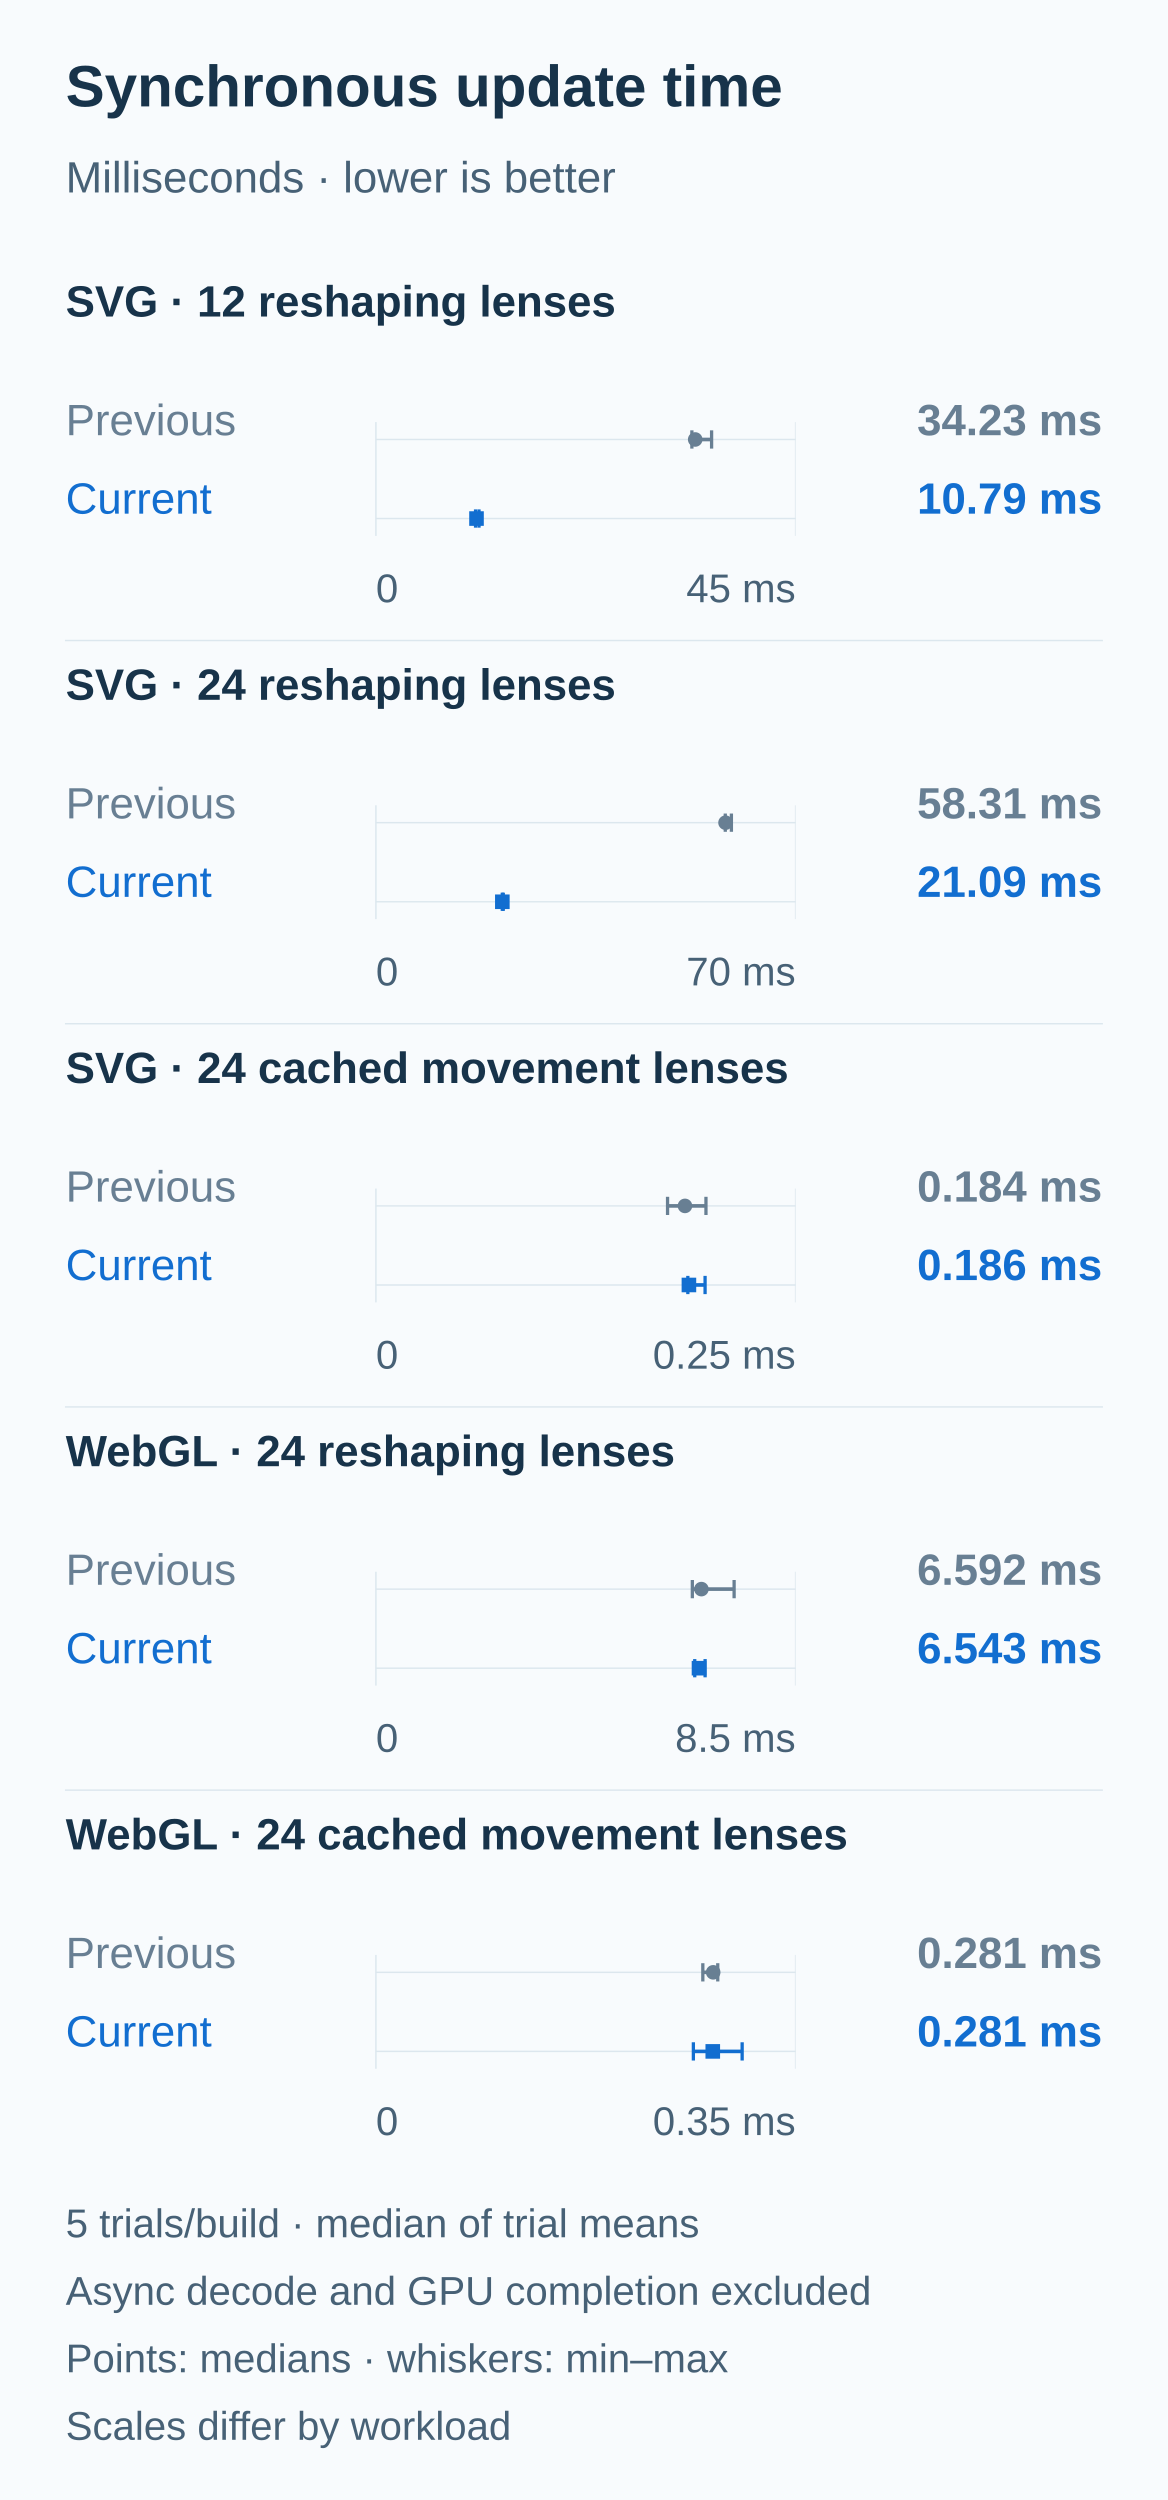
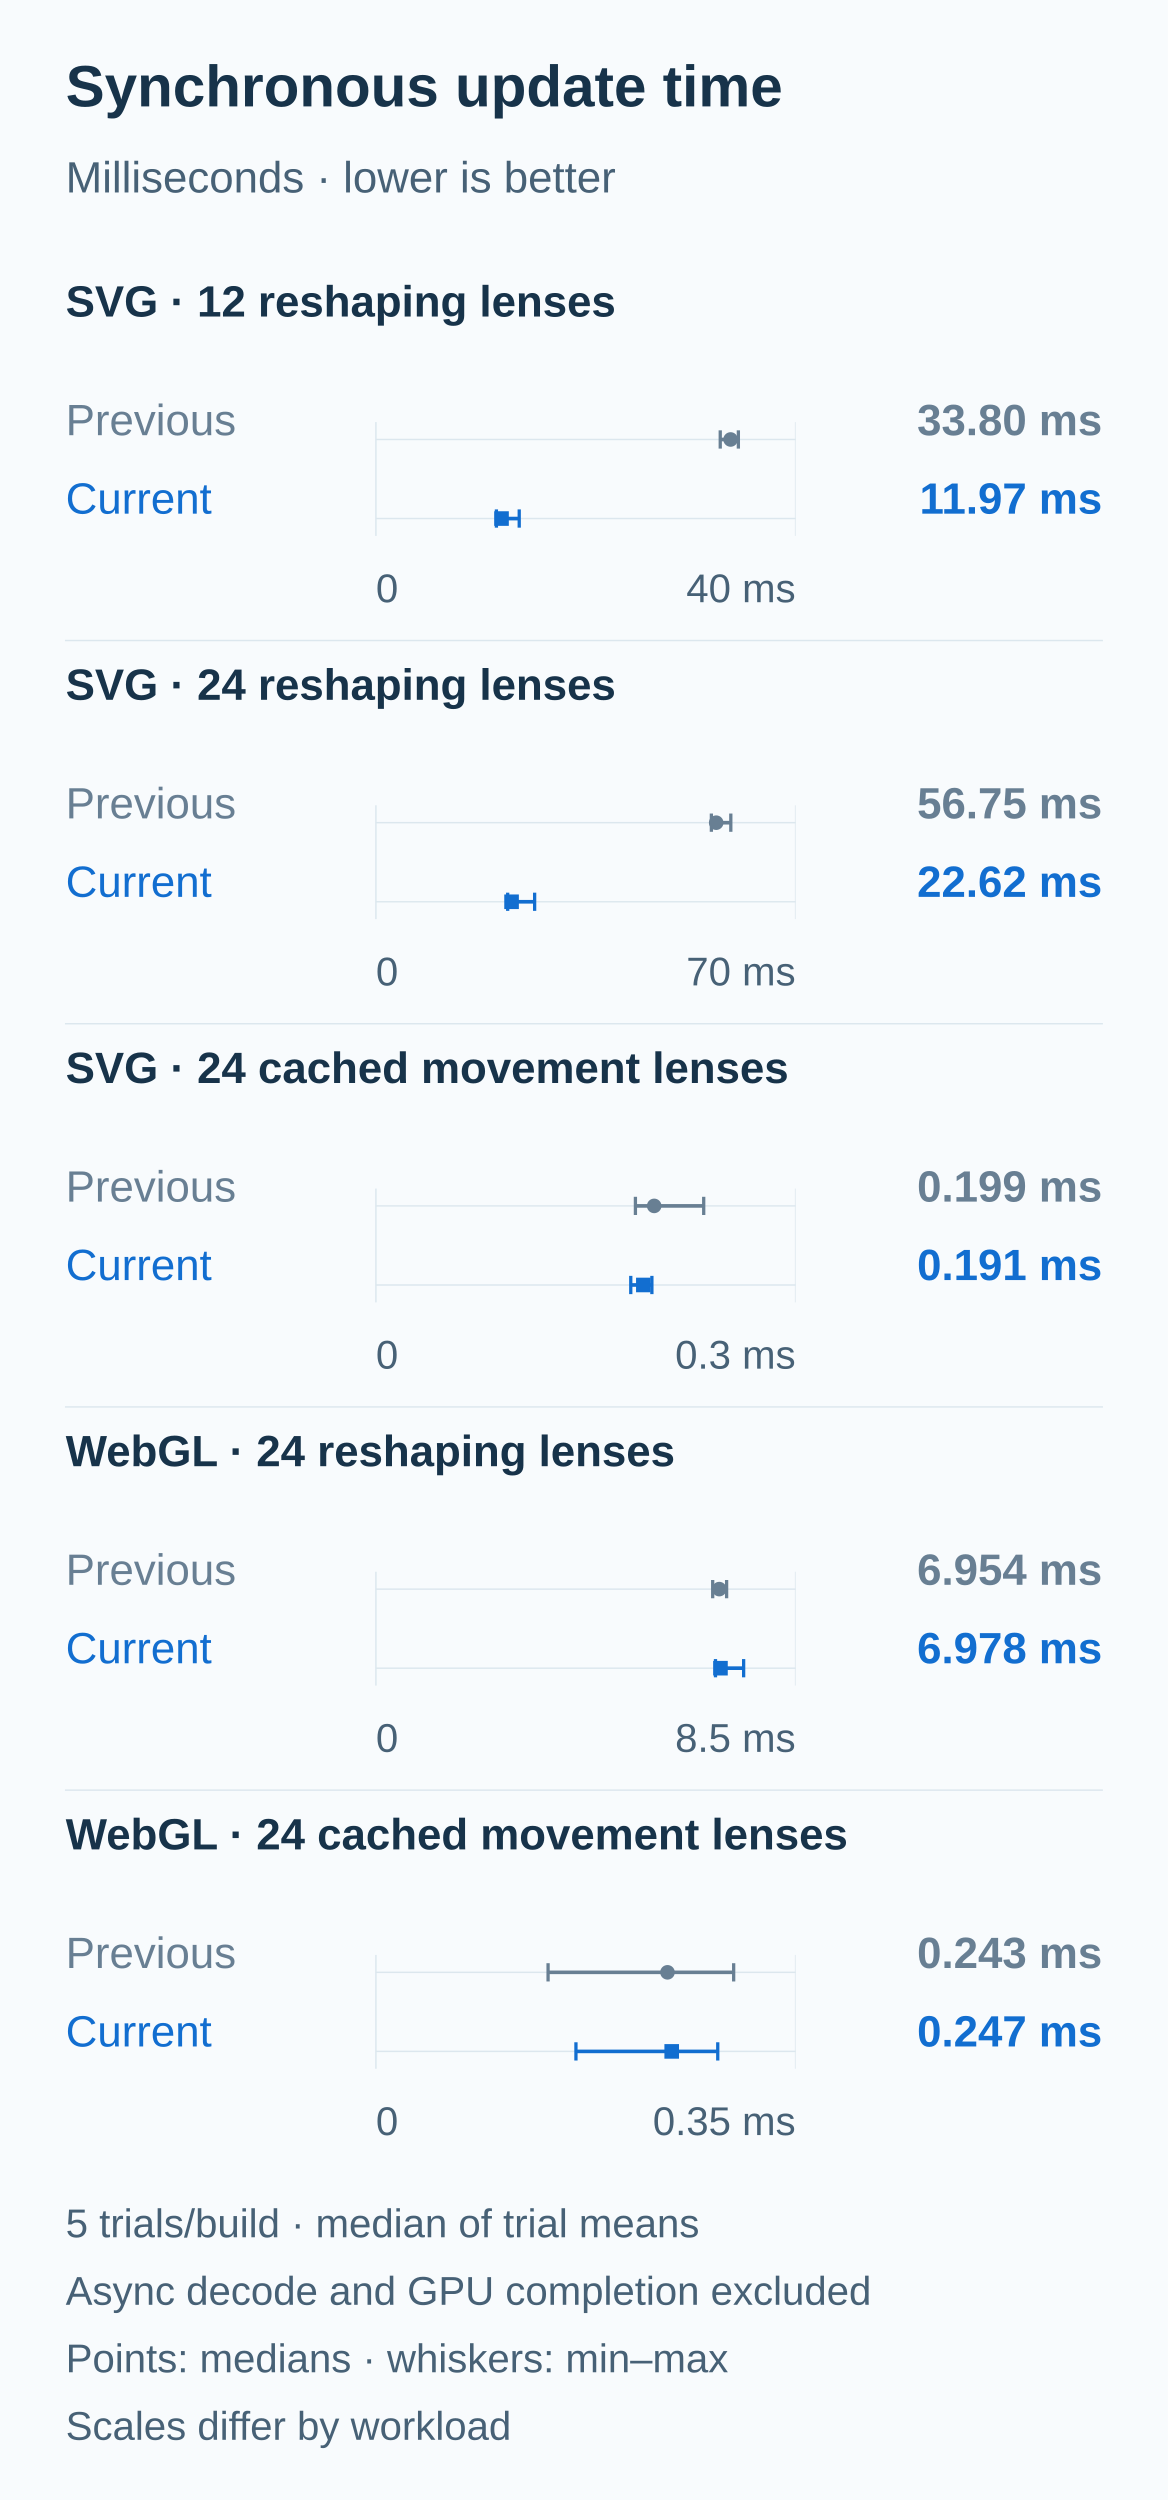
<svg xmlns="http://www.w3.org/2000/svg" xmlns:xlink="http://www.w3.org/1999/xlink" width="640pt" height="1370pt" viewBox="0 0 640 1370" version="1.1" role="img" aria-labelledby="chart-title chart-description">
  <style>:root{color-scheme:light}</style>
  <rect width="640" height="1370" fill="#f8fbfd" fill-opacity=".97" />
  <defs>
    <style type="text/css">*{stroke-linejoin: round; stroke-linecap: butt}</style>
  </defs>
  <g id="figure_1">
    <g id="patch_1">
      <path d="M 0 1370 L 640 1370 L 640 0 L 0 0 L 0 1370 z " style="fill: none" />
    </g>
    <g id="axes_1">
      <g id="LineCollection_1">
        <path d="M 206 240.833 L 436 240.833 " clip-path="url(#p848bfc1073)" style="fill: none; stroke: #dce7ee; stroke-width: 0.8" />
      </g>
      <g id="LineCollection_2">
        <path d="M 206 284.167 L 436 284.167 " clip-path="url(#p848bfc1073)" style="fill: none; stroke: #dce7ee; stroke-width: 0.8" />
      </g>
      <g id="LineCollection_3">
        <path d="M 206 293.7 L 206 231.3 " clip-path="url(#p848bfc1073)" style="fill: none; stroke: #dce7ee; stroke-width: 0.8" />
        <path d="M 436 293.7 L 436 231.3 " clip-path="url(#p848bfc1073)" style="fill: none; stroke: #dce7ee; stroke-width: 0.8" />
      </g>
      <g id="LineCollection_4">
-         <path d="M 379.149 240.833 L 389.956 240.833 " clip-path="url(#p848bfc1073)" style="fill: none; stroke: #687f93; stroke-width: 2" />
+         <path d="M 394.692 240.833 L 404.622 240.833 " clip-path="url(#p848bfc1073)" style="fill: none; stroke: #687f93; stroke-width: 2" />
      </g>
      <g id="line2d_1">
        <defs>
          <path id="m64c24d0467" d="M 0 5 L 0 -5 " style="stroke: #687f93; stroke-width: 1.8" />
        </defs>
        <g clip-path="url(#p848bfc1073)">
-           <use xlink:href="#m64c24d0467" x="379.149" y="240.833" style="fill: #687f93; stroke: #687f93; stroke-width: 1.8" />
+           <use xlink:href="#m64c24d0467" x="394.692" y="240.833" style="fill: #687f93; stroke: #687f93; stroke-width: 1.8" />
        </g>
      </g>
      <g id="line2d_2">
        <g clip-path="url(#p848bfc1073)">
-           <use xlink:href="#m64c24d0467" x="389.956" y="240.833" style="fill: #687f93; stroke: #687f93; stroke-width: 1.8" />
+           <use xlink:href="#m64c24d0467" x="404.622" y="240.833" style="fill: #687f93; stroke: #687f93; stroke-width: 1.8" />
        </g>
      </g>
      <g id="LineCollection_5">
-         <path d="M 260.599 284.167 L 262.497 284.167 " clip-path="url(#p848bfc1073)" style="fill: none; stroke: #126ed0; stroke-width: 2" />
+         <path d="M 272.032 284.167 L 284.534 284.167 " clip-path="url(#p848bfc1073)" style="fill: none; stroke: #126ed0; stroke-width: 2" />
      </g>
      <g id="line2d_3">
        <defs>
          <path id="m3f0469e7ed" d="M 0 5 L 0 -5 " style="stroke: #126ed0; stroke-width: 1.8" />
        </defs>
        <g clip-path="url(#p848bfc1073)">
-           <use xlink:href="#m3f0469e7ed" x="260.599" y="284.167" style="fill: #126ed0; stroke: #126ed0; stroke-width: 1.8" />
+           <use xlink:href="#m3f0469e7ed" x="272.032" y="284.167" style="fill: #126ed0; stroke: #126ed0; stroke-width: 1.8" />
        </g>
      </g>
      <g id="line2d_4">
        <g clip-path="url(#p848bfc1073)">
-           <use xlink:href="#m3f0469e7ed" x="262.497" y="284.167" style="fill: #126ed0; stroke: #126ed0; stroke-width: 1.8" />
+           <use xlink:href="#m3f0469e7ed" x="284.534" y="284.167" style="fill: #126ed0; stroke: #126ed0; stroke-width: 1.8" />
        </g>
      </g>
      <g id="line2d_5">
        <defs>
          <path id="md0daae1466" d="M 0 3.5 C 0.928 3.5 1.819 3.131 2.475 2.475 C 3.131 1.819 3.5 0.928 3.5 0 C 3.5 -0.928 3.131 -1.819 2.475 -2.475 C 1.819 -3.131 0.928 -3.5 0 -3.5 C -0.928 -3.5 -1.819 -3.131 -2.475 -2.475 C -3.131 -1.819 -3.5 -0.928 -3.5 0 C -3.5 0.928 -3.131 1.819 -2.475 2.475 C -1.819 3.131 -0.928 3.5 0 3.5 z " style="stroke: #687f93" />
        </defs>
        <g clip-path="url(#p848bfc1073)">
-           <use xlink:href="#md0daae1466" x="380.97" y="240.833" style="fill: #687f93; stroke: #687f93" />
+           <use xlink:href="#md0daae1466" x="400.366" y="240.833" style="fill: #687f93; stroke: #687f93" />
        </g>
      </g>
      <g id="line2d_6">
        <defs>
          <path id="mab44cf28c1" d="M -3.5 3.5 L 3.5 3.5 L 3.5 -3.5 L -3.5 -3.5 z " style="stroke: #126ed0; stroke-linejoin: miter" />
        </defs>
        <g clip-path="url(#p848bfc1073)">
-           <use xlink:href="#mab44cf28c1" x="261.126" y="284.167" style="fill: #126ed0; stroke: #126ed0; stroke-linejoin: miter" />
+           <use xlink:href="#mab44cf28c1" x="274.833" y="284.167" style="fill: #126ed0; stroke: #126ed0; stroke-linejoin: miter" />
        </g>
      </g>
    </g>
    <g id="axes_2">
      <g id="LineCollection_6">
        <path d="M 206 450.833 L 436 450.833 " clip-path="url(#p835eac2a51)" style="fill: none; stroke: #dce7ee; stroke-width: 0.8" />
      </g>
      <g id="LineCollection_7">
        <path d="M 206 494.167 L 436 494.167 " clip-path="url(#p835eac2a51)" style="fill: none; stroke: #dce7ee; stroke-width: 0.8" />
      </g>
      <g id="LineCollection_8">
        <path d="M 206 503.7 L 206 441.3 " clip-path="url(#p835eac2a51)" style="fill: none; stroke: #dce7ee; stroke-width: 0.8" />
        <path d="M 436 503.7 L 436 441.3 " clip-path="url(#p835eac2a51)" style="fill: none; stroke: #dce7ee; stroke-width: 0.8" />
      </g>
      <g id="LineCollection_9">
-         <path d="M 397.453 450.833 L 400.806 450.833 " clip-path="url(#p835eac2a51)" style="fill: none; stroke: #687f93; stroke-width: 2" />
+         <path d="M 389.831 450.833 L 400.482 450.833 " clip-path="url(#p835eac2a51)" style="fill: none; stroke: #687f93; stroke-width: 2" />
      </g>
      <g id="line2d_7">
        <g clip-path="url(#p835eac2a51)">
-           <use xlink:href="#m64c24d0467" x="397.453" y="450.833" style="fill: #687f93; stroke: #687f93; stroke-width: 1.8" />
+           <use xlink:href="#m64c24d0467" x="389.831" y="450.833" style="fill: #687f93; stroke: #687f93; stroke-width: 1.8" />
        </g>
      </g>
      <g id="line2d_8">
        <g clip-path="url(#p835eac2a51)">
-           <use xlink:href="#m64c24d0467" x="400.806" y="450.833" style="fill: #687f93; stroke: #687f93; stroke-width: 1.8" />
+           <use xlink:href="#m64c24d0467" x="400.482" y="450.833" style="fill: #687f93; stroke: #687f93; stroke-width: 1.8" />
        </g>
      </g>
      <g id="LineCollection_10">
-         <path d="M 275.256 494.167 L 275.795 494.167 " clip-path="url(#p835eac2a51)" style="fill: none; stroke: #126ed0; stroke-width: 2" />
+         <path d="M 278.208 494.167 L 292.981 494.167 " clip-path="url(#p835eac2a51)" style="fill: none; stroke: #126ed0; stroke-width: 2" />
      </g>
      <g id="line2d_9">
        <g clip-path="url(#p835eac2a51)">
-           <use xlink:href="#m3f0469e7ed" x="275.256" y="494.167" style="fill: #126ed0; stroke: #126ed0; stroke-width: 1.8" />
+           <use xlink:href="#m3f0469e7ed" x="278.208" y="494.167" style="fill: #126ed0; stroke: #126ed0; stroke-width: 1.8" />
        </g>
      </g>
      <g id="line2d_10">
        <g clip-path="url(#p835eac2a51)">
-           <use xlink:href="#m3f0469e7ed" x="275.795" y="494.167" style="fill: #126ed0; stroke: #126ed0; stroke-width: 1.8" />
+           <use xlink:href="#m3f0469e7ed" x="292.981" y="494.167" style="fill: #126ed0; stroke: #126ed0; stroke-width: 1.8" />
        </g>
      </g>
      <g id="line2d_11">
        <g clip-path="url(#p835eac2a51)">
-           <use xlink:href="#md0daae1466" x="397.594" y="450.833" style="fill: #687f93; stroke: #687f93" />
+           <use xlink:href="#md0daae1466" x="392.472" y="450.833" style="fill: #687f93; stroke: #687f93" />
        </g>
      </g>
      <g id="line2d_12">
        <g clip-path="url(#p835eac2a51)">
-           <use xlink:href="#mab44cf28c1" x="275.283" y="494.167" style="fill: #126ed0; stroke: #126ed0; stroke-linejoin: miter" />
+           <use xlink:href="#mab44cf28c1" x="280.336" y="494.167" style="fill: #126ed0; stroke: #126ed0; stroke-linejoin: miter" />
        </g>
      </g>
    </g>
    <g id="axes_3">
      <g id="LineCollection_11">
        <path d="M 206 660.833 L 436 660.833 " clip-path="url(#p36d13264b1)" style="fill: none; stroke: #dce7ee; stroke-width: 0.8" />
      </g>
      <g id="LineCollection_12">
        <path d="M 206 704.167 L 436 704.167 " clip-path="url(#p36d13264b1)" style="fill: none; stroke: #dce7ee; stroke-width: 0.8" />
      </g>
      <g id="LineCollection_13">
        <path d="M 206 713.7 L 206 651.3 " clip-path="url(#p36d13264b1)" style="fill: none; stroke: #dce7ee; stroke-width: 0.8" />
        <path d="M 436 713.7 L 436 651.3 " clip-path="url(#p36d13264b1)" style="fill: none; stroke: #dce7ee; stroke-width: 0.8" />
      </g>
      <g id="LineCollection_14">
-         <path d="M 365.817 660.833 L 386.864 660.833 " clip-path="url(#p36d13264b1)" style="fill: none; stroke: #687f93; stroke-width: 2" />
+         <path d="M 348.204 660.833 L 385.632 660.833 " clip-path="url(#p36d13264b1)" style="fill: none; stroke: #687f93; stroke-width: 2" />
      </g>
      <g id="line2d_13">
        <g clip-path="url(#p36d13264b1)">
-           <use xlink:href="#m64c24d0467" x="365.817" y="660.833" style="fill: #687f93; stroke: #687f93; stroke-width: 1.8" />
+           <use xlink:href="#m64c24d0467" x="348.204" y="660.833" style="fill: #687f93; stroke: #687f93; stroke-width: 1.8" />
        </g>
      </g>
      <g id="line2d_14">
        <g clip-path="url(#p36d13264b1)">
-           <use xlink:href="#m64c24d0467" x="386.864" y="660.833" style="fill: #687f93; stroke: #687f93; stroke-width: 1.8" />
+           <use xlink:href="#m64c24d0467" x="385.632" y="660.833" style="fill: #687f93; stroke: #687f93; stroke-width: 1.8" />
        </g>
      </g>
      <g id="LineCollection_15">
-         <path d="M 376.932 704.167 L 386.382 704.167 " clip-path="url(#p36d13264b1)" style="fill: none; stroke: #126ed0; stroke-width: 2" />
+         <path d="M 345.658 704.167 L 357.239 704.167 " clip-path="url(#p36d13264b1)" style="fill: none; stroke: #126ed0; stroke-width: 2" />
      </g>
      <g id="line2d_15">
        <g clip-path="url(#p36d13264b1)">
-           <use xlink:href="#m3f0469e7ed" x="376.932" y="704.167" style="fill: #126ed0; stroke: #126ed0; stroke-width: 1.8" />
+           <use xlink:href="#m3f0469e7ed" x="345.658" y="704.167" style="fill: #126ed0; stroke: #126ed0; stroke-width: 1.8" />
        </g>
      </g>
      <g id="line2d_16">
        <g clip-path="url(#p36d13264b1)">
-           <use xlink:href="#m3f0469e7ed" x="386.382" y="704.167" style="fill: #126ed0; stroke: #126ed0; stroke-width: 1.8" />
+           <use xlink:href="#m3f0469e7ed" x="357.239" y="704.167" style="fill: #126ed0; stroke: #126ed0; stroke-width: 1.8" />
        </g>
      </g>
      <g id="line2d_17">
        <g clip-path="url(#p36d13264b1)">
-           <use xlink:href="#md0daae1466" x="375.364" y="660.833" style="fill: #687f93; stroke: #687f93" />
+           <use xlink:href="#md0daae1466" x="358.495" y="660.833" style="fill: #687f93; stroke: #687f93" />
        </g>
      </g>
      <g id="line2d_18">
        <g clip-path="url(#p36d13264b1)">
-           <use xlink:href="#mab44cf28c1" x="377.525" y="704.167" style="fill: #126ed0; stroke: #126ed0; stroke-linejoin: miter" />
+           <use xlink:href="#mab44cf28c1" x="352.556" y="704.167" style="fill: #126ed0; stroke: #126ed0; stroke-linejoin: miter" />
        </g>
      </g>
    </g>
    <g id="axes_4">
      <g id="LineCollection_16">
        <path d="M 206 870.833 L 436 870.833 " clip-path="url(#pfa9a852d5d)" style="fill: none; stroke: #dce7ee; stroke-width: 0.8" />
      </g>
      <g id="LineCollection_17">
        <path d="M 206 914.167 L 436 914.167 " clip-path="url(#pfa9a852d5d)" style="fill: none; stroke: #dce7ee; stroke-width: 0.8" />
      </g>
      <g id="LineCollection_18">
        <path d="M 206 923.7 L 206 861.3 " clip-path="url(#pfa9a852d5d)" style="fill: none; stroke: #dce7ee; stroke-width: 0.8" />
        <path d="M 436 923.7 L 436 861.3 " clip-path="url(#pfa9a852d5d)" style="fill: none; stroke: #dce7ee; stroke-width: 0.8" />
      </g>
      <g id="LineCollection_19">
-         <path d="M 379.401 870.833 L 402.295 870.833 " clip-path="url(#pfa9a852d5d)" style="fill: none; stroke: #687f93; stroke-width: 2" />
+         <path d="M 390.552 870.833 L 398.185 870.833 " clip-path="url(#pfa9a852d5d)" style="fill: none; stroke: #687f93; stroke-width: 2" />
      </g>
      <g id="line2d_19">
        <g clip-path="url(#pfa9a852d5d)">
-           <use xlink:href="#m64c24d0467" x="379.401" y="870.833" style="fill: #687f93; stroke: #687f93; stroke-width: 1.8" />
+           <use xlink:href="#m64c24d0467" x="390.552" y="870.833" style="fill: #687f93; stroke: #687f93; stroke-width: 1.8" />
        </g>
      </g>
      <g id="line2d_20">
        <g clip-path="url(#pfa9a852d5d)">
-           <use xlink:href="#m64c24d0467" x="402.295" y="870.833" style="fill: #687f93; stroke: #687f93; stroke-width: 1.8" />
+           <use xlink:href="#m64c24d0467" x="398.185" y="870.833" style="fill: #687f93; stroke: #687f93; stroke-width: 1.8" />
        </g>
      </g>
      <g id="LineCollection_20">
-         <path d="M 380.721 914.167 L 386.396 914.167 " clip-path="url(#pfa9a852d5d)" style="fill: none; stroke: #126ed0; stroke-width: 2" />
+         <path d="M 392.086 914.167 L 407.515 914.167 " clip-path="url(#pfa9a852d5d)" style="fill: none; stroke: #126ed0; stroke-width: 2" />
      </g>
      <g id="line2d_21">
        <g clip-path="url(#pfa9a852d5d)">
-           <use xlink:href="#m3f0469e7ed" x="380.721" y="914.167" style="fill: #126ed0; stroke: #126ed0; stroke-width: 1.8" />
+           <use xlink:href="#m3f0469e7ed" x="392.086" y="914.167" style="fill: #126ed0; stroke: #126ed0; stroke-width: 1.8" />
        </g>
      </g>
      <g id="line2d_22">
        <g clip-path="url(#pfa9a852d5d)">
-           <use xlink:href="#m3f0469e7ed" x="386.396" y="914.167" style="fill: #126ed0; stroke: #126ed0; stroke-width: 1.8" />
+           <use xlink:href="#m3f0469e7ed" x="407.515" y="914.167" style="fill: #126ed0; stroke: #126ed0; stroke-width: 1.8" />
        </g>
      </g>
      <g id="line2d_23">
        <g clip-path="url(#pfa9a852d5d)">
-           <use xlink:href="#md0daae1466" x="384.374" y="870.833" style="fill: #687f93; stroke: #687f93" />
+           <use xlink:href="#md0daae1466" x="394.16" y="870.833" style="fill: #687f93; stroke: #687f93" />
        </g>
      </g>
      <g id="line2d_24">
        <g clip-path="url(#pfa9a852d5d)">
-           <use xlink:href="#mab44cf28c1" x="383.05" y="914.167" style="fill: #126ed0; stroke: #126ed0; stroke-linejoin: miter" />
+           <use xlink:href="#mab44cf28c1" x="394.814" y="914.167" style="fill: #126ed0; stroke: #126ed0; stroke-linejoin: miter" />
        </g>
      </g>
    </g>
    <g id="axes_5">
      <g id="LineCollection_21">
        <path d="M 206 1080.833 L 436 1080.833 " clip-path="url(#p24b22a7392)" style="fill: none; stroke: #dce7ee; stroke-width: 0.8" />
      </g>
      <g id="LineCollection_22">
        <path d="M 206 1124.167 L 436 1124.167 " clip-path="url(#p24b22a7392)" style="fill: none; stroke: #dce7ee; stroke-width: 0.8" />
      </g>
      <g id="LineCollection_23">
        <path d="M 206 1133.7 L 206 1071.3 " clip-path="url(#p24b22a7392)" style="fill: none; stroke: #dce7ee; stroke-width: 0.8" />
        <path d="M 436 1133.7 L 436 1071.3 " clip-path="url(#p24b22a7392)" style="fill: none; stroke: #dce7ee; stroke-width: 0.8" />
      </g>
      <g id="LineCollection_24">
-         <path d="M 385.146 1080.833 L 393.327 1080.833 " clip-path="url(#p24b22a7392)" style="fill: none; stroke: #687f93; stroke-width: 2" />
+         <path d="M 300.345 1080.833 L 402.048 1080.833 " clip-path="url(#p24b22a7392)" style="fill: none; stroke: #687f93; stroke-width: 2" />
      </g>
      <g id="line2d_25">
        <g clip-path="url(#p24b22a7392)">
-           <use xlink:href="#m64c24d0467" x="385.146" y="1080.833" style="fill: #687f93; stroke: #687f93; stroke-width: 1.8" />
+           <use xlink:href="#m64c24d0467" x="300.345" y="1080.833" style="fill: #687f93; stroke: #687f93; stroke-width: 1.8" />
        </g>
      </g>
      <g id="line2d_26">
        <g clip-path="url(#p24b22a7392)">
-           <use xlink:href="#m64c24d0467" x="393.327" y="1080.833" style="fill: #687f93; stroke: #687f93; stroke-width: 1.8" />
+           <use xlink:href="#m64c24d0467" x="402.048" y="1080.833" style="fill: #687f93; stroke: #687f93; stroke-width: 1.8" />
        </g>
      </g>
      <g id="LineCollection_25">
-         <path d="M 379.966 1124.167 L 406.702 1124.167 " clip-path="url(#p24b22a7392)" style="fill: none; stroke: #126ed0; stroke-width: 2" />
+         <path d="M 315.615 1124.167 L 393.327 1124.167 " clip-path="url(#p24b22a7392)" style="fill: none; stroke: #126ed0; stroke-width: 2" />
      </g>
      <g id="line2d_27">
        <g clip-path="url(#p24b22a7392)">
-           <use xlink:href="#m3f0469e7ed" x="379.966" y="1124.167" style="fill: #126ed0; stroke: #126ed0; stroke-width: 1.8" />
+           <use xlink:href="#m3f0469e7ed" x="315.615" y="1124.167" style="fill: #126ed0; stroke: #126ed0; stroke-width: 1.8" />
        </g>
      </g>
      <g id="line2d_28">
        <g clip-path="url(#p24b22a7392)">
-           <use xlink:href="#m3f0469e7ed" x="406.702" y="1124.167" style="fill: #126ed0; stroke: #126ed0; stroke-width: 1.8" />
+           <use xlink:href="#m3f0469e7ed" x="393.327" y="1124.167" style="fill: #126ed0; stroke: #126ed0; stroke-width: 1.8" />
        </g>
      </g>
      <g id="line2d_29">
        <g clip-path="url(#p24b22a7392)">
-           <use xlink:href="#md0daae1466" x="390.821" y="1080.833" style="fill: #687f93; stroke: #687f93" />
+           <use xlink:href="#md0daae1466" x="365.787" y="1080.833" style="fill: #687f93; stroke: #687f93" />
        </g>
      </g>
      <g id="line2d_30">
        <g clip-path="url(#p24b22a7392)">
-           <use xlink:href="#mab44cf28c1" x="390.6" y="1124.167" style="fill: #126ed0; stroke: #126ed0; stroke-linejoin: miter" />
+           <use xlink:href="#mab44cf28c1" x="368.095" y="1124.167" style="fill: #126ed0; stroke: #126ed0; stroke-linejoin: miter" />
        </g>
      </g>
    </g>
    <g id="line2d_31">
      <path d="M 36 351 L 604 351 " style="fill: none; stroke: #dce7ee; stroke-width: 0.8; stroke-linecap: square" />
    </g>
    <g id="line2d_32">
      <path d="M 36 561 L 604 561 " style="fill: none; stroke: #dce7ee; stroke-width: 0.8; stroke-linecap: square" />
    </g>
    <g id="line2d_33">
      <path d="M 36 771 L 604 771 " style="fill: none; stroke: #dce7ee; stroke-width: 0.8; stroke-linecap: square" />
    </g>
    <g id="line2d_34">
      <path d="M 36 981 L 604 981 " style="fill: none; stroke: #dce7ee; stroke-width: 0.8; stroke-linecap: square" />
    </g>
    <g id="text_1">
      <text style="font-weight: 700; font-size: 32px; font-family: 'Arial', 'DejaVu Sans', 'Bitstream Vera Sans', 'Computer Modern Sans Serif', 'Lucida Grande', 'Verdana', 'Geneva', 'Lucid', 'Helvetica', 'Avant Garde', sans-serif; text-anchor: start; fill: #17334a" x="36" y="58.297" transform="rotate(-0 36 58.29688)">Synchronous update time</text>
    </g>
    <g id="text_2">
      <text style="font-size: 24px; font-family: 'Arial', 'DejaVu Sans', 'Bitstream Vera Sans', 'Computer Modern Sans Serif', 'Lucida Grande', 'Verdana', 'Geneva', 'Lucid', 'Helvetica', 'Avant Garde', sans-serif; text-anchor: start; fill: #476176" x="36" y="105.473" transform="rotate(-0 36 105.4727)">Milliseconds · lower is better</text>
    </g>
    <g id="text_3">
      <text style="font-weight: 700; font-size: 24px; font-family: 'Arial', 'DejaVu Sans', 'Bitstream Vera Sans', 'Computer Modern Sans Serif', 'Lucida Grande', 'Verdana', 'Geneva', 'Lucid', 'Helvetica', 'Avant Garde', sans-serif; text-anchor: start; fill: #17334a" x="36" y="173.473" transform="rotate(-0 36 173.4727)">SVG · 12 reshaping lenses</text>
    </g>
    <g id="text_4">
      <text style="font-size: 24px; font-family: 'Arial', 'DejaVu Sans', 'Bitstream Vera Sans', 'Computer Modern Sans Serif', 'Lucida Grande', 'Verdana', 'Geneva', 'Lucid', 'Helvetica', 'Avant Garde', sans-serif; text-anchor: start; fill: #687f93" x="36" y="238.473" transform="rotate(-0 36 238.4727)">Previous</text>
    </g>
    <g id="text_5">
-       <text style="font-weight: 700; font-size: 24px; font-family: 'Arial', 'DejaVu Sans', 'Bitstream Vera Sans', 'Computer Modern Sans Serif', 'Lucida Grande', 'Verdana', 'Geneva', 'Lucid', 'Helvetica', 'Avant Garde', sans-serif; text-anchor: end; fill: #687f93" x="604" y="238.473" transform="rotate(-0 604 238.4727)">34.23 ms</text>
+       <text style="font-weight: 700; font-size: 24px; font-family: 'Arial', 'DejaVu Sans', 'Bitstream Vera Sans', 'Computer Modern Sans Serif', 'Lucida Grande', 'Verdana', 'Geneva', 'Lucid', 'Helvetica', 'Avant Garde', sans-serif; text-anchor: end; fill: #687f93" x="604" y="238.473" transform="rotate(-0 604 238.4727)">33.80 ms</text>
    </g>
    <g id="text_6">
      <text style="font-size: 24px; font-family: 'Arial', 'DejaVu Sans', 'Bitstream Vera Sans', 'Computer Modern Sans Serif', 'Lucida Grande', 'Verdana', 'Geneva', 'Lucid', 'Helvetica', 'Avant Garde', sans-serif; text-anchor: start; fill: #126ed0" x="36" y="281.473" transform="rotate(-0 36 281.4727)">Current</text>
    </g>
    <g id="text_7">
-       <text style="font-weight: 700; font-size: 24px; font-family: 'Arial', 'DejaVu Sans', 'Bitstream Vera Sans', 'Computer Modern Sans Serif', 'Lucida Grande', 'Verdana', 'Geneva', 'Lucid', 'Helvetica', 'Avant Garde', sans-serif; text-anchor: end; fill: #126ed0" x="604" y="281.473" transform="rotate(-0 604 281.4727)">10.79 ms</text>
+       <text style="font-weight: 700; font-size: 24px; font-family: 'Arial', 'DejaVu Sans', 'Bitstream Vera Sans', 'Computer Modern Sans Serif', 'Lucida Grande', 'Verdana', 'Geneva', 'Lucid', 'Helvetica', 'Avant Garde', sans-serif; text-anchor: end; fill: #126ed0" x="604" y="281.473" transform="rotate(-0 604 281.4727)">11.97 ms</text>
    </g>
    <g id="text_8">
      <text style="font-size: 22px; font-family: 'Arial', 'DejaVu Sans', 'Bitstream Vera Sans', 'Computer Modern Sans Serif', 'Lucida Grande', 'Verdana', 'Geneva', 'Lucid', 'Helvetica', 'Avant Garde', sans-serif; text-anchor: start; fill: #476176" x="206" y="330.017" transform="rotate(-0 206 330.0166)">0</text>
    </g>
    <g id="text_9">
-       <text style="font-size: 22px; font-family: 'Arial', 'DejaVu Sans', 'Bitstream Vera Sans', 'Computer Modern Sans Serif', 'Lucida Grande', 'Verdana', 'Geneva', 'Lucid', 'Helvetica', 'Avant Garde', sans-serif; text-anchor: end; fill: #476176" x="436" y="330.017" transform="rotate(-0 436 330.0166)">45 ms</text>
+       <text style="font-size: 22px; font-family: 'Arial', 'DejaVu Sans', 'Bitstream Vera Sans', 'Computer Modern Sans Serif', 'Lucida Grande', 'Verdana', 'Geneva', 'Lucid', 'Helvetica', 'Avant Garde', sans-serif; text-anchor: end; fill: #476176" x="436" y="330.017" transform="rotate(-0 436 330.0166)">40 ms</text>
    </g>
    <g id="text_10">
      <text style="font-weight: 700; font-size: 24px; font-family: 'Arial', 'DejaVu Sans', 'Bitstream Vera Sans', 'Computer Modern Sans Serif', 'Lucida Grande', 'Verdana', 'Geneva', 'Lucid', 'Helvetica', 'Avant Garde', sans-serif; text-anchor: start; fill: #17334a" x="36" y="383.473" transform="rotate(-0 36 383.4727)">SVG · 24 reshaping lenses</text>
    </g>
    <g id="text_11">
      <text style="font-size: 24px; font-family: 'Arial', 'DejaVu Sans', 'Bitstream Vera Sans', 'Computer Modern Sans Serif', 'Lucida Grande', 'Verdana', 'Geneva', 'Lucid', 'Helvetica', 'Avant Garde', sans-serif; text-anchor: start; fill: #687f93" x="36" y="448.473" transform="rotate(-0 36 448.4727)">Previous</text>
    </g>
    <g id="text_12">
-       <text style="font-weight: 700; font-size: 24px; font-family: 'Arial', 'DejaVu Sans', 'Bitstream Vera Sans', 'Computer Modern Sans Serif', 'Lucida Grande', 'Verdana', 'Geneva', 'Lucid', 'Helvetica', 'Avant Garde', sans-serif; text-anchor: end; fill: #687f93" x="604" y="448.473" transform="rotate(-0 604 448.4727)">58.31 ms</text>
+       <text style="font-weight: 700; font-size: 24px; font-family: 'Arial', 'DejaVu Sans', 'Bitstream Vera Sans', 'Computer Modern Sans Serif', 'Lucida Grande', 'Verdana', 'Geneva', 'Lucid', 'Helvetica', 'Avant Garde', sans-serif; text-anchor: end; fill: #687f93" x="604" y="448.473" transform="rotate(-0 604 448.4727)">56.75 ms</text>
    </g>
    <g id="text_13">
      <text style="font-size: 24px; font-family: 'Arial', 'DejaVu Sans', 'Bitstream Vera Sans', 'Computer Modern Sans Serif', 'Lucida Grande', 'Verdana', 'Geneva', 'Lucid', 'Helvetica', 'Avant Garde', sans-serif; text-anchor: start; fill: #126ed0" x="36" y="491.473" transform="rotate(-0 36 491.4727)">Current</text>
    </g>
    <g id="text_14">
-       <text style="font-weight: 700; font-size: 24px; font-family: 'Arial', 'DejaVu Sans', 'Bitstream Vera Sans', 'Computer Modern Sans Serif', 'Lucida Grande', 'Verdana', 'Geneva', 'Lucid', 'Helvetica', 'Avant Garde', sans-serif; text-anchor: end; fill: #126ed0" x="604" y="491.473" transform="rotate(-0 604 491.4727)">21.09 ms</text>
+       <text style="font-weight: 700; font-size: 24px; font-family: 'Arial', 'DejaVu Sans', 'Bitstream Vera Sans', 'Computer Modern Sans Serif', 'Lucida Grande', 'Verdana', 'Geneva', 'Lucid', 'Helvetica', 'Avant Garde', sans-serif; text-anchor: end; fill: #126ed0" x="604" y="491.473" transform="rotate(-0 604 491.4727)">22.62 ms</text>
    </g>
    <g id="text_15">
      <text style="font-size: 22px; font-family: 'Arial', 'DejaVu Sans', 'Bitstream Vera Sans', 'Computer Modern Sans Serif', 'Lucida Grande', 'Verdana', 'Geneva', 'Lucid', 'Helvetica', 'Avant Garde', sans-serif; text-anchor: start; fill: #476176" x="206" y="540.017" transform="rotate(-0 206 540.0166)">0</text>
    </g>
    <g id="text_16">
      <text style="font-size: 22px; font-family: 'Arial', 'DejaVu Sans', 'Bitstream Vera Sans', 'Computer Modern Sans Serif', 'Lucida Grande', 'Verdana', 'Geneva', 'Lucid', 'Helvetica', 'Avant Garde', sans-serif; text-anchor: end; fill: #476176" x="436" y="540.017" transform="rotate(-0 436 540.0166)">70 ms</text>
    </g>
    <g id="text_17">
      <text style="font-weight: 700; font-size: 24px; font-family: 'Arial', 'DejaVu Sans', 'Bitstream Vera Sans', 'Computer Modern Sans Serif', 'Lucida Grande', 'Verdana', 'Geneva', 'Lucid', 'Helvetica', 'Avant Garde', sans-serif; text-anchor: start; fill: #17334a" x="36" y="593.473" transform="rotate(-0 36 593.4727)">SVG · 24 cached movement lenses</text>
    </g>
    <g id="text_18">
      <text style="font-size: 24px; font-family: 'Arial', 'DejaVu Sans', 'Bitstream Vera Sans', 'Computer Modern Sans Serif', 'Lucida Grande', 'Verdana', 'Geneva', 'Lucid', 'Helvetica', 'Avant Garde', sans-serif; text-anchor: start; fill: #687f93" x="36" y="658.473" transform="rotate(-0 36 658.4727)">Previous</text>
    </g>
    <g id="text_19">
-       <text style="font-weight: 700; font-size: 24px; font-family: 'Arial', 'DejaVu Sans', 'Bitstream Vera Sans', 'Computer Modern Sans Serif', 'Lucida Grande', 'Verdana', 'Geneva', 'Lucid', 'Helvetica', 'Avant Garde', sans-serif; text-anchor: end; fill: #687f93" x="604" y="658.473" transform="rotate(-0 604 658.4727)">0.184 ms</text>
+       <text style="font-weight: 700; font-size: 24px; font-family: 'Arial', 'DejaVu Sans', 'Bitstream Vera Sans', 'Computer Modern Sans Serif', 'Lucida Grande', 'Verdana', 'Geneva', 'Lucid', 'Helvetica', 'Avant Garde', sans-serif; text-anchor: end; fill: #687f93" x="604" y="658.473" transform="rotate(-0 604 658.4727)">0.199 ms</text>
    </g>
    <g id="text_20">
      <text style="font-size: 24px; font-family: 'Arial', 'DejaVu Sans', 'Bitstream Vera Sans', 'Computer Modern Sans Serif', 'Lucida Grande', 'Verdana', 'Geneva', 'Lucid', 'Helvetica', 'Avant Garde', sans-serif; text-anchor: start; fill: #126ed0" x="36" y="701.473" transform="rotate(-0 36 701.4727)">Current</text>
    </g>
    <g id="text_21">
-       <text style="font-weight: 700; font-size: 24px; font-family: 'Arial', 'DejaVu Sans', 'Bitstream Vera Sans', 'Computer Modern Sans Serif', 'Lucida Grande', 'Verdana', 'Geneva', 'Lucid', 'Helvetica', 'Avant Garde', sans-serif; text-anchor: end; fill: #126ed0" x="604" y="701.473" transform="rotate(-0 604 701.4727)">0.186 ms</text>
+       <text style="font-weight: 700; font-size: 24px; font-family: 'Arial', 'DejaVu Sans', 'Bitstream Vera Sans', 'Computer Modern Sans Serif', 'Lucida Grande', 'Verdana', 'Geneva', 'Lucid', 'Helvetica', 'Avant Garde', sans-serif; text-anchor: end; fill: #126ed0" x="604" y="701.473" transform="rotate(-0 604 701.4727)">0.191 ms</text>
    </g>
    <g id="text_22">
      <text style="font-size: 22px; font-family: 'Arial', 'DejaVu Sans', 'Bitstream Vera Sans', 'Computer Modern Sans Serif', 'Lucida Grande', 'Verdana', 'Geneva', 'Lucid', 'Helvetica', 'Avant Garde', sans-serif; text-anchor: start; fill: #476176" x="206" y="750.017" transform="rotate(-0 206 750.0166)">0</text>
    </g>
    <g id="text_23">
-       <text style="font-size: 22px; font-family: 'Arial', 'DejaVu Sans', 'Bitstream Vera Sans', 'Computer Modern Sans Serif', 'Lucida Grande', 'Verdana', 'Geneva', 'Lucid', 'Helvetica', 'Avant Garde', sans-serif; text-anchor: end; fill: #476176" x="436" y="750.017" transform="rotate(-0 436 750.0166)">0.25 ms</text>
+       <text style="font-size: 22px; font-family: 'Arial', 'DejaVu Sans', 'Bitstream Vera Sans', 'Computer Modern Sans Serif', 'Lucida Grande', 'Verdana', 'Geneva', 'Lucid', 'Helvetica', 'Avant Garde', sans-serif; text-anchor: end; fill: #476176" x="436" y="750.017" transform="rotate(-0 436 750.0166)">0.3 ms</text>
    </g>
    <g id="text_24">
      <text style="font-weight: 700; font-size: 24px; font-family: 'Arial', 'DejaVu Sans', 'Bitstream Vera Sans', 'Computer Modern Sans Serif', 'Lucida Grande', 'Verdana', 'Geneva', 'Lucid', 'Helvetica', 'Avant Garde', sans-serif; text-anchor: start; fill: #17334a" x="36" y="803.473" transform="rotate(-0 36 803.4727)">WebGL · 24 reshaping lenses</text>
    </g>
    <g id="text_25">
      <text style="font-size: 24px; font-family: 'Arial', 'DejaVu Sans', 'Bitstream Vera Sans', 'Computer Modern Sans Serif', 'Lucida Grande', 'Verdana', 'Geneva', 'Lucid', 'Helvetica', 'Avant Garde', sans-serif; text-anchor: start; fill: #687f93" x="36" y="868.473" transform="rotate(-0 36 868.4727)">Previous</text>
    </g>
    <g id="text_26">
-       <text style="font-weight: 700; font-size: 24px; font-family: 'Arial', 'DejaVu Sans', 'Bitstream Vera Sans', 'Computer Modern Sans Serif', 'Lucida Grande', 'Verdana', 'Geneva', 'Lucid', 'Helvetica', 'Avant Garde', sans-serif; text-anchor: end; fill: #687f93" x="604" y="868.473" transform="rotate(-0 604 868.4727)">6.592 ms</text>
+       <text style="font-weight: 700; font-size: 24px; font-family: 'Arial', 'DejaVu Sans', 'Bitstream Vera Sans', 'Computer Modern Sans Serif', 'Lucida Grande', 'Verdana', 'Geneva', 'Lucid', 'Helvetica', 'Avant Garde', sans-serif; text-anchor: end; fill: #687f93" x="604" y="868.473" transform="rotate(-0 604 868.4727)">6.954 ms</text>
    </g>
    <g id="text_27">
      <text style="font-size: 24px; font-family: 'Arial', 'DejaVu Sans', 'Bitstream Vera Sans', 'Computer Modern Sans Serif', 'Lucida Grande', 'Verdana', 'Geneva', 'Lucid', 'Helvetica', 'Avant Garde', sans-serif; text-anchor: start; fill: #126ed0" x="36" y="911.473" transform="rotate(-0 36 911.4727)">Current</text>
    </g>
    <g id="text_28">
-       <text style="font-weight: 700; font-size: 24px; font-family: 'Arial', 'DejaVu Sans', 'Bitstream Vera Sans', 'Computer Modern Sans Serif', 'Lucida Grande', 'Verdana', 'Geneva', 'Lucid', 'Helvetica', 'Avant Garde', sans-serif; text-anchor: end; fill: #126ed0" x="604" y="911.473" transform="rotate(-0 604 911.4727)">6.543 ms</text>
+       <text style="font-weight: 700; font-size: 24px; font-family: 'Arial', 'DejaVu Sans', 'Bitstream Vera Sans', 'Computer Modern Sans Serif', 'Lucida Grande', 'Verdana', 'Geneva', 'Lucid', 'Helvetica', 'Avant Garde', sans-serif; text-anchor: end; fill: #126ed0" x="604" y="911.473" transform="rotate(-0 604 911.4727)">6.978 ms</text>
    </g>
    <g id="text_29">
      <text style="font-size: 22px; font-family: 'Arial', 'DejaVu Sans', 'Bitstream Vera Sans', 'Computer Modern Sans Serif', 'Lucida Grande', 'Verdana', 'Geneva', 'Lucid', 'Helvetica', 'Avant Garde', sans-serif; text-anchor: start; fill: #476176" x="206" y="960.017" transform="rotate(-0 206 960.0166)">0</text>
    </g>
    <g id="text_30">
      <text style="font-size: 22px; font-family: 'Arial', 'DejaVu Sans', 'Bitstream Vera Sans', 'Computer Modern Sans Serif', 'Lucida Grande', 'Verdana', 'Geneva', 'Lucid', 'Helvetica', 'Avant Garde', sans-serif; text-anchor: end; fill: #476176" x="436" y="960.017" transform="rotate(-0 436 960.0166)">8.5 ms</text>
    </g>
    <g id="text_31">
      <text style="font-weight: 700; font-size: 24px; font-family: 'Arial', 'DejaVu Sans', 'Bitstream Vera Sans', 'Computer Modern Sans Serif', 'Lucida Grande', 'Verdana', 'Geneva', 'Lucid', 'Helvetica', 'Avant Garde', sans-serif; text-anchor: start; fill: #17334a" x="36" y="1013.473" transform="rotate(-0 36 1013.473)">WebGL · 24 cached movement lenses</text>
    </g>
    <g id="text_32">
      <text style="font-size: 24px; font-family: 'Arial', 'DejaVu Sans', 'Bitstream Vera Sans', 'Computer Modern Sans Serif', 'Lucida Grande', 'Verdana', 'Geneva', 'Lucid', 'Helvetica', 'Avant Garde', sans-serif; text-anchor: start; fill: #687f93" x="36" y="1078.473" transform="rotate(-0 36 1078.473)">Previous</text>
    </g>
    <g id="text_33">
-       <text style="font-weight: 700; font-size: 24px; font-family: 'Arial', 'DejaVu Sans', 'Bitstream Vera Sans', 'Computer Modern Sans Serif', 'Lucida Grande', 'Verdana', 'Geneva', 'Lucid', 'Helvetica', 'Avant Garde', sans-serif; text-anchor: end; fill: #687f93" x="604" y="1078.473" transform="rotate(-0 604 1078.473)">0.281 ms</text>
+       <text style="font-weight: 700; font-size: 24px; font-family: 'Arial', 'DejaVu Sans', 'Bitstream Vera Sans', 'Computer Modern Sans Serif', 'Lucida Grande', 'Verdana', 'Geneva', 'Lucid', 'Helvetica', 'Avant Garde', sans-serif; text-anchor: end; fill: #687f93" x="604" y="1078.473" transform="rotate(-0 604 1078.473)">0.243 ms</text>
    </g>
    <g id="text_34">
      <text style="font-size: 24px; font-family: 'Arial', 'DejaVu Sans', 'Bitstream Vera Sans', 'Computer Modern Sans Serif', 'Lucida Grande', 'Verdana', 'Geneva', 'Lucid', 'Helvetica', 'Avant Garde', sans-serif; text-anchor: start; fill: #126ed0" x="36" y="1121.473" transform="rotate(-0 36 1121.473)">Current</text>
    </g>
    <g id="text_35">
-       <text style="font-weight: 700; font-size: 24px; font-family: 'Arial', 'DejaVu Sans', 'Bitstream Vera Sans', 'Computer Modern Sans Serif', 'Lucida Grande', 'Verdana', 'Geneva', 'Lucid', 'Helvetica', 'Avant Garde', sans-serif; text-anchor: end; fill: #126ed0" x="604" y="1121.473" transform="rotate(-0 604 1121.473)">0.281 ms</text>
+       <text style="font-weight: 700; font-size: 24px; font-family: 'Arial', 'DejaVu Sans', 'Bitstream Vera Sans', 'Computer Modern Sans Serif', 'Lucida Grande', 'Verdana', 'Geneva', 'Lucid', 'Helvetica', 'Avant Garde', sans-serif; text-anchor: end; fill: #126ed0" x="604" y="1121.473" transform="rotate(-0 604 1121.473)">0.247 ms</text>
    </g>
    <g id="text_36">
      <text style="font-size: 22px; font-family: 'Arial', 'DejaVu Sans', 'Bitstream Vera Sans', 'Computer Modern Sans Serif', 'Lucida Grande', 'Verdana', 'Geneva', 'Lucid', 'Helvetica', 'Avant Garde', sans-serif; text-anchor: start; fill: #476176" x="206" y="1170.017" transform="rotate(-0 206 1170.017)">0</text>
    </g>
    <g id="text_37">
      <text style="font-size: 22px; font-family: 'Arial', 'DejaVu Sans', 'Bitstream Vera Sans', 'Computer Modern Sans Serif', 'Lucida Grande', 'Verdana', 'Geneva', 'Lucid', 'Helvetica', 'Avant Garde', sans-serif; text-anchor: end; fill: #476176" x="436" y="1170.017" transform="rotate(-0 436 1170.017)">0.35 ms</text>
    </g>
    <g id="text_38">
      <text style="font-size: 22px; font-family: 'Arial', 'DejaVu Sans', 'Bitstream Vera Sans', 'Computer Modern Sans Serif', 'Lucida Grande', 'Verdana', 'Geneva', 'Lucid', 'Helvetica', 'Avant Garde', sans-serif; text-anchor: start; fill: #476176" x="36" y="1226.017" transform="rotate(-0 36 1226.017)">5 trials/build · median of trial means</text>
    </g>
    <g id="text_39">
      <text style="font-size: 22px; font-family: 'Arial', 'DejaVu Sans', 'Bitstream Vera Sans', 'Computer Modern Sans Serif', 'Lucida Grande', 'Verdana', 'Geneva', 'Lucid', 'Helvetica', 'Avant Garde', sans-serif; text-anchor: start; fill: #476176" x="36" y="1263.017" transform="rotate(-0 36 1263.017)">Async decode and GPU completion excluded</text>
    </g>
    <g id="text_40">
      <text style="font-size: 22px; font-family: 'Arial', 'DejaVu Sans', 'Bitstream Vera Sans', 'Computer Modern Sans Serif', 'Lucida Grande', 'Verdana', 'Geneva', 'Lucid', 'Helvetica', 'Avant Garde', sans-serif; text-anchor: start; fill: #476176" x="36" y="1300.017" transform="rotate(-0 36 1300.017)">Points: medians · whiskers: min–max</text>
    </g>
    <g id="text_41">
      <text style="font-size: 22px; font-family: 'Arial', 'DejaVu Sans', 'Bitstream Vera Sans', 'Computer Modern Sans Serif', 'Lucida Grande', 'Verdana', 'Geneva', 'Lucid', 'Helvetica', 'Avant Garde', sans-serif; text-anchor: start; fill: #476176" x="36" y="1337.017" transform="rotate(-0 36 1337.017)">Scales differ by workload</text>
    </g>
  </g>
  <defs>
    <clipPath id="p848bfc1073">
      <rect x="206" y="217" width="230" height="91" />
    </clipPath>
    <clipPath id="p835eac2a51">
      <rect x="206" y="427" width="230" height="91" />
    </clipPath>
    <clipPath id="p36d13264b1">
      <rect x="206" y="637" width="230" height="91" />
    </clipPath>
    <clipPath id="pfa9a852d5d">
      <rect x="206" y="847" width="230" height="91" />
    </clipPath>
    <clipPath id="p24b22a7392">
      <rect x="206" y="1057" width="230" height="91" />
    </clipPath>
  </defs>
</svg>
